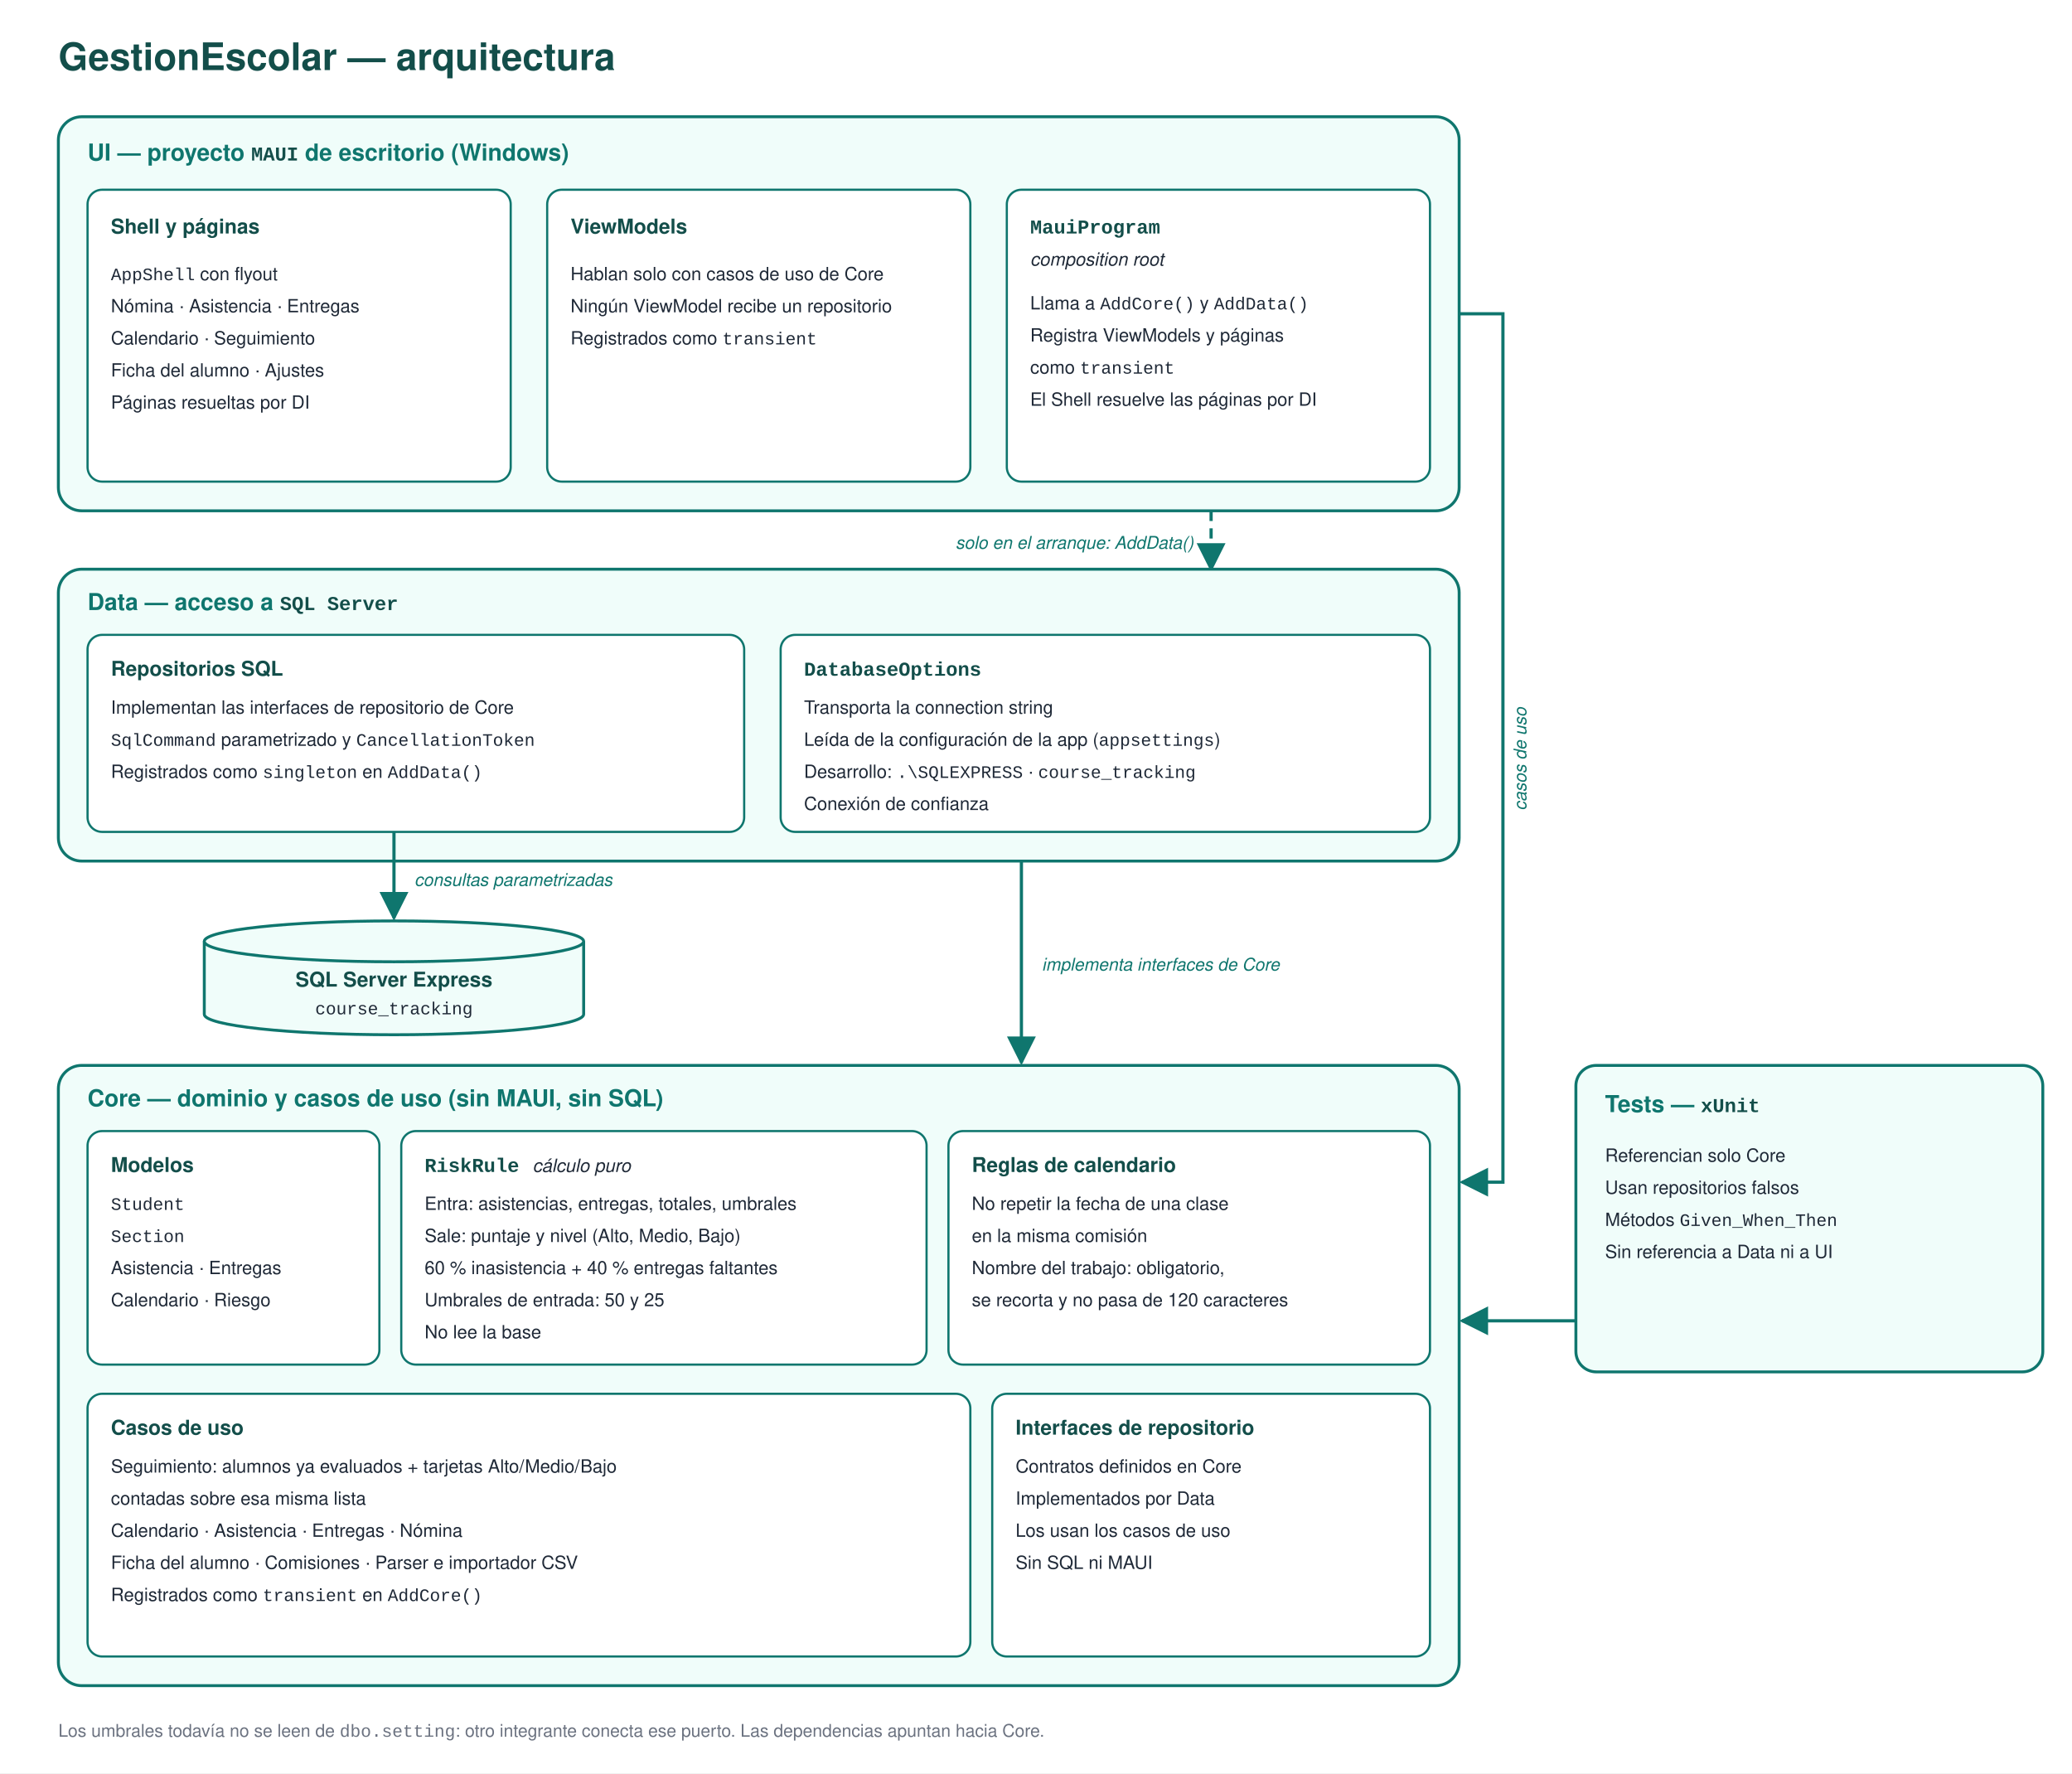
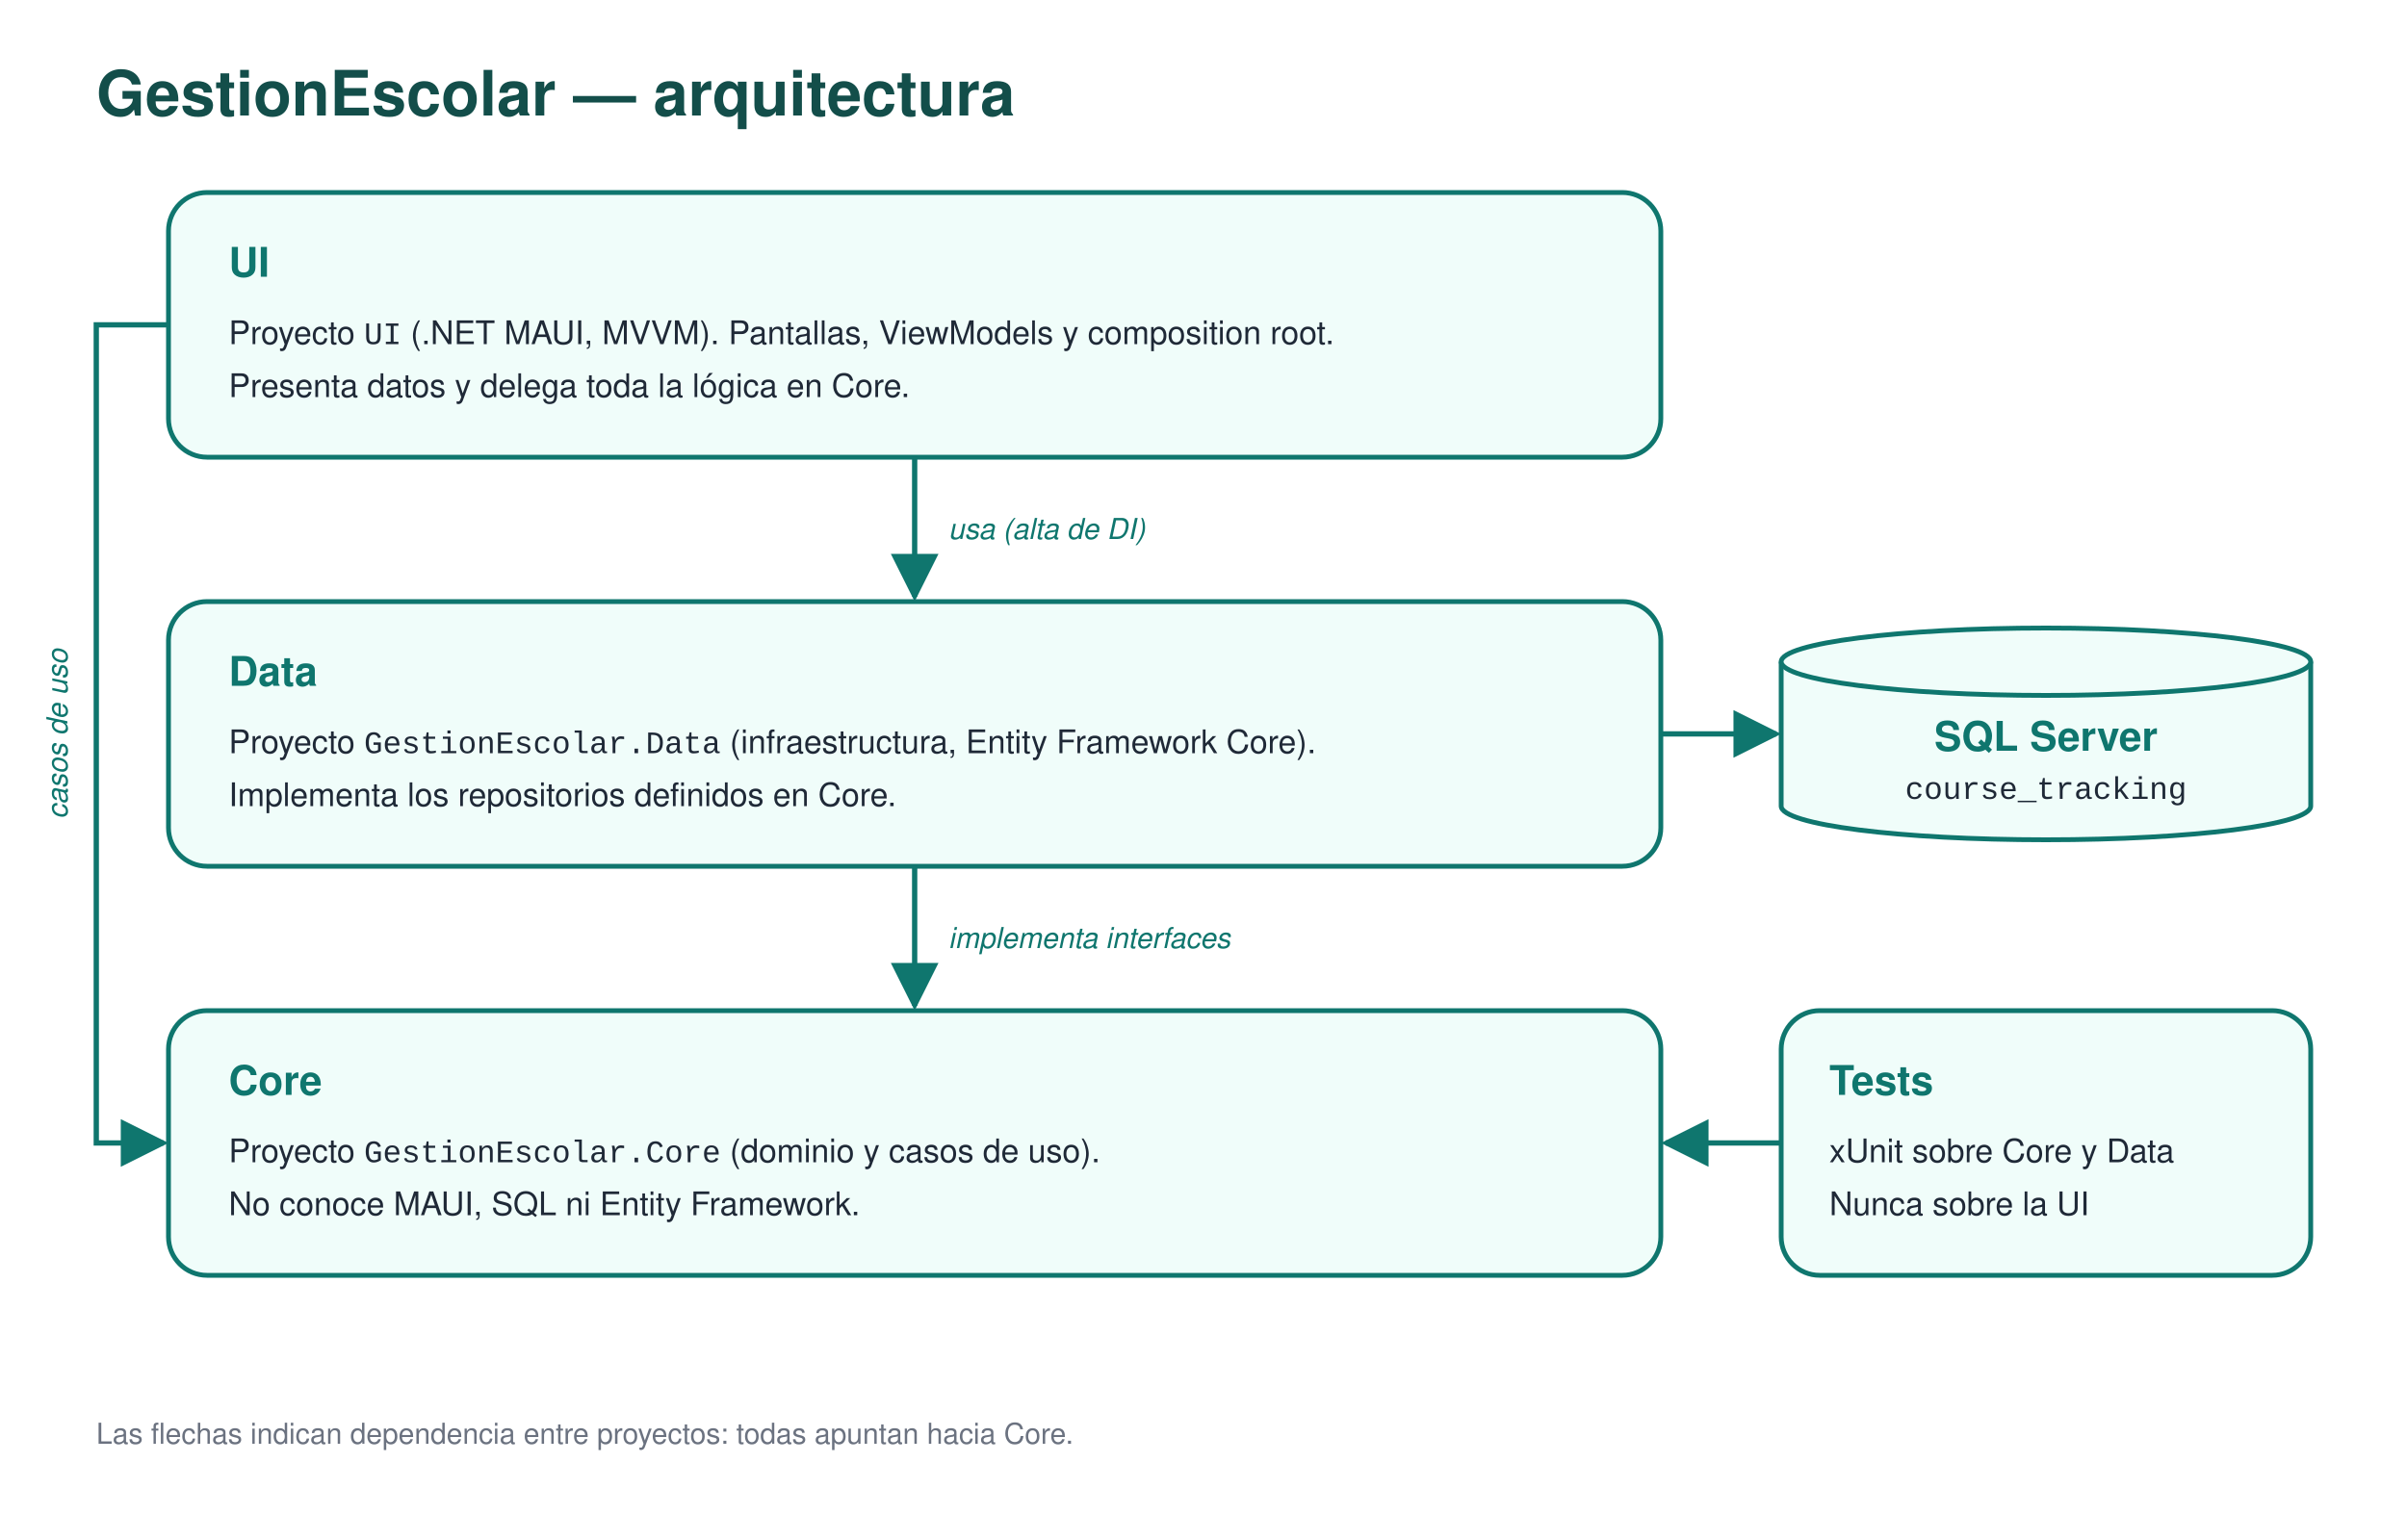
- <svg xmlns="http://www.w3.org/2000/svg" viewBox="0 0 1420 1215" width="1420" height="1215" role="img" aria-label="GestionEscolar — arquitectura">
+ <svg xmlns="http://www.w3.org/2000/svg" viewBox="0 0 1000 640" width="1000" height="640" role="img" aria-label="GestionEscolar — arquitectura">
  <defs>
    <marker id="arr" viewBox="0 0 10 10" refX="9" refY="5" markerWidth="9" markerHeight="9" orient="auto">
      <path d="M0 0 L10 5 L0 10 z" fill="#0F766E" />
    </marker>
    <style>
      text { font-family: Helvetica, Arial, sans-serif; fill: #1F2937; }
      .title { font-size: 26px; font-weight: 700; fill: #134E4A; }
-       .band { font-size: 16px; font-weight: 700; fill: #0F766E; }
-       .bt { font-size: 14px; font-weight: 700; fill: #134E4A; }
-       .l { font-size: 12.5px; }
-       .m { font-family: Consolas, "Courier New", monospace; font-size: 12px; }
-       .mb { font-family: Consolas, "Courier New", monospace; font-size: 13.5px; font-weight: 700; fill: #134E4A; }
+       .band { font-size: 17px; font-weight: 700; fill: #0F766E; }
+       .l { font-size: 13.5px; }
+       .m { font-family: Consolas, "Courier New", monospace; font-size: 13px; }
      .lbl { font-size: 12px; fill: #0F766E; font-style: italic; }
      .note { font-size: 12px; fill: #6B7280; }
-       .box { fill: #FFFFFF; stroke: #0F766E; stroke-width: 1.5; }
      .bandr { fill: #F0FDFA; stroke: #0F766E; stroke-width: 2; }
      .ar { fill: none; stroke: #0F766E; stroke-width: 2.2; marker-end: url(#arr); }
    </style>
  </defs>
-   <rect width="1420" height="1215" fill="#FFFFFF" />
+   <rect width="1000" height="640" fill="#FFFFFF" />
  <text x="40" y="48" class="title">GestionEscolar — arquitectura</text>
-   <rect x="40" y="80" width="960" height="270" rx="16" class="bandr" />
-   <text x="60" y="110" class="band">UI — proyecto <tspan class="mb">MAUI</tspan> de escritorio (Windows)</text>
-   <rect x="60" y="130" width="290" height="200" rx="10" class="box" />
-   <text x="76" y="160" class="bt">Shell y páginas</text>
-   <text x="76" y="192" class="l">
-     <tspan class="m">AppShell</tspan> con flyout</text>
-   <text x="76" y="214" class="l">Nómina · Asistencia · Entregas</text>
-   <text x="76" y="236" class="l">Calendario · Seguimiento</text>
-   <text x="76" y="258" class="l">Ficha del alumno · Ajustes</text>
-   <text x="76" y="280" class="l">Páginas resueltas por DI</text>
-   <rect x="375" y="130" width="290" height="200" rx="10" class="box" />
-   <text x="391" y="160" class="bt">ViewModels</text>
-   <text x="391" y="192" class="l">Hablan solo con casos de uso de Core</text>
-   <text x="391" y="214" class="l">Ningún ViewModel recibe un repositorio</text>
-   <text x="391" y="236" class="l">Registrados como <tspan class="m">transient</tspan>
-   </text>
-   <rect x="690" y="130" width="290" height="200" rx="10" class="box" />
-   <text x="706" y="160" class="mb">MauiProgram</text>
-   <text x="706" y="182" class="l" font-style="italic">composition root</text>
-   <text x="706" y="212" class="l">Llama a <tspan class="m">AddCore()</tspan> y <tspan class="m">AddData()</tspan>
-   </text>
-   <text x="706" y="234" class="l">Registra ViewModels y páginas</text>
-   <text x="706" y="256" class="l">como <tspan class="m">transient</tspan>
-   </text>
-   <text x="706" y="278" class="l">El Shell resuelve las páginas por DI</text>
-   <path d="M830 350 L830 390" class="ar" stroke-dasharray="7 5" />
-   <text x="818" y="376" class="lbl" text-anchor="end">solo en el arranque: AddData()</text>
-   <path d="M1000 215 L1030 215 L1030 810 L1002 810" class="ar" />
-   <text x="1046" y="520" class="lbl" transform="rotate(-90 1046 520)" text-anchor="middle">casos de uso</text>
-   <rect x="40" y="390" width="960" height="200" rx="16" class="bandr" />
-   <text x="60" y="418" class="band">Data — acceso a <tspan class="mb">SQL Server</tspan>
-   </text>
-   <rect x="60" y="435" width="450" height="135" rx="10" class="box" />
-   <text x="76" y="463" class="bt">Repositorios SQL</text>
-   <text x="76" y="489" class="l">Implementan las interfaces de repositorio de Core</text>
-   <text x="76" y="511" class="l">
-     <tspan class="m">SqlCommand</tspan> parametrizado y <tspan class="m">CancellationToken</tspan>
-   </text>
-   <text x="76" y="533" class="l">Registrados como <tspan class="m">singleton</tspan> en <tspan class="m">AddData()</tspan>
-   </text>
-   <rect x="535" y="435" width="445" height="135" rx="10" class="box" />
-   <text x="551" y="463" class="mb">DatabaseOptions</text>
-   <text x="551" y="489" class="l">Transporta la connection string</text>
-   <text x="551" y="511" class="l">Leída de la configuración de la app (<tspan class="m">appsettings</tspan>)</text>
-   <text x="551" y="533" class="l">Desarrollo: <tspan class="m">.\SQLEXPRESS</tspan> · <tspan class="m">course_tracking</tspan>
-   </text>
-   <text x="551" y="555" class="l">Conexión de confianza</text>
-   <path d="M270 570 L270 629" class="ar" />
-   <text x="284" y="607" class="lbl">consultas parametrizadas</text>
-   <path d="M140 645 L140 695 A130 14 0 0 0 400 695 L400 645" fill="#F0FDFA" stroke="#0F766E" stroke-width="2" />
-   <ellipse cx="270" cy="645" rx="130" ry="14" fill="#F0FDFA" stroke="#0F766E" stroke-width="2" />
-   <text x="270" y="676" text-anchor="middle" class="bt">SQL Server Express</text>
-   <text x="270" y="695" text-anchor="middle" class="m">course_tracking</text>
-   <path d="M700 590 L700 728" class="ar" />
-   <text x="714" y="665" class="lbl">implementa interfaces de Core</text>
-   <rect x="40" y="730" width="960" height="425" rx="16" class="bandr" />
-   <text x="60" y="758" class="band">Core — dominio y casos de uso (sin MAUI, sin SQL)</text>
-   <rect x="60" y="775" width="200" height="160" rx="10" class="box" />
-   <text x="76" y="803" class="bt">Modelos</text>
-   <text x="76" y="829" class="m">Student</text>
-   <text x="76" y="851" class="m">Section</text>
-   <text x="76" y="873" class="l">Asistencia · Entregas</text>
-   <text x="76" y="895" class="l">Calendario · Riesgo</text>
-   <rect x="275" y="775" width="360" height="160" rx="10" class="box" />
-   <text x="291" y="803" class="mb">RiskRule</text>
-   <text x="365" y="803" class="l" font-style="italic">cálculo puro</text>
-   <text x="291" y="829" class="l">Entra: asistencias, entregas, totales, umbrales</text>
-   <text x="291" y="851" class="l">Sale: puntaje y nivel (Alto, Medio, Bajo)</text>
-   <text x="291" y="873" class="l">60 % inasistencia + 40 % entregas faltantes</text>
-   <text x="291" y="895" class="l">Umbrales de entrada: 50 y 25</text>
-   <text x="291" y="917" class="l">No lee la base</text>
-   <rect x="650" y="775" width="330" height="160" rx="10" class="box" />
-   <text x="666" y="803" class="bt">Reglas de calendario</text>
-   <text x="666" y="829" class="l">No repetir la fecha de una clase</text>
-   <text x="666" y="851" class="l">en la misma comisión</text>
-   <text x="666" y="873" class="l">Nombre del trabajo: obligatorio,</text>
-   <text x="666" y="895" class="l">se recorta y no pasa de 120 caracteres</text>
-   <rect x="60" y="955" width="605" height="180" rx="10" class="box" />
-   <text x="76" y="983" class="bt">Casos de uso</text>
-   <text x="76" y="1009" class="l">Seguimiento: alumnos ya evaluados + tarjetas Alto/Medio/Bajo</text>
-   <text x="76" y="1031" class="l">contadas sobre esa misma lista</text>
-   <text x="76" y="1053" class="l">Calendario · Asistencia · Entregas · Nómina</text>
-   <text x="76" y="1075" class="l">Ficha del alumno · Comisiones · Parser e importador CSV</text>
-   <text x="76" y="1097" class="l">Registrados como <tspan class="m">transient</tspan> en <tspan class="m">AddCore()</tspan>
-   </text>
-   <rect x="680" y="955" width="300" height="180" rx="10" class="box" />
-   <text x="696" y="983" class="bt">Interfaces de repositorio</text>
-   <text x="696" y="1009" class="l">Contratos definidos en Core</text>
-   <text x="696" y="1031" class="l">Implementados por Data</text>
-   <text x="696" y="1053" class="l">Los usan los casos de uso</text>
-   <text x="696" y="1075" class="l">Sin SQL ni MAUI</text>
-   <rect x="1080" y="730" width="320" height="210" rx="14" fill="#F0FDFA" stroke="#0F766E" stroke-width="2" />
-   <text x="1100" y="762" class="band">Tests — <tspan class="mb">xUnit</tspan>
-   </text>
-   <text x="1100" y="796" class="l">Referencian solo Core</text>
-   <text x="1100" y="818" class="l">Usan repositorios falsos</text>
-   <text x="1100" y="840" class="l">Métodos <tspan class="m">Given_When_Then</tspan>
-   </text>
-   <text x="1100" y="862" class="l">Sin referencia a Data ni a UI</text>
-   <path d="M1080 905 L1002 905" class="ar" />
-   <text x="1040" y="925" class="lbl" text-anchor="middle" />
-   <text x="40" y="1190" class="note">Los umbrales todavía no se leen de <tspan class="m">dbo.setting</tspan>: otro integrante conecta ese puerto. Las dependencias apuntan hacia Core.</text>
+   <rect x="70" y="80" width="620" height="110" rx="16" class="bandr" />
+   <text x="95" y="115" class="band">UI</text>
+   <text x="95" y="143" class="l">Proyecto <tspan class="m">UI</tspan> (.NET MAUI, MVVM). Pantallas, ViewModels y composition root.</text>
+   <text x="95" y="165" class="l">Presenta datos y delega toda la lógica en Core.</text>
+   <rect x="70" y="250" width="620" height="110" rx="16" class="bandr" />
+   <text x="95" y="285" class="band">Data</text>
+   <text x="95" y="313" class="l">Proyecto <tspan class="m">GestionEscolar.Data</tspan> (infraestructura, Entity Framework Core).</text>
+   <text x="95" y="335" class="l">Implementa los repositorios definidos en Core.</text>
+   <rect x="70" y="420" width="620" height="110" rx="16" class="bandr" />
+   <text x="95" y="455" class="band">Core</text>
+   <text x="95" y="483" class="l">Proyecto <tspan class="m">GestionEscolar.Core</tspan> (dominio y casos de uso).</text>
+   <text x="95" y="505" class="l">No conoce MAUI, SQL ni Entity Framework.</text>
+   <path d="M740 275 L740 335 A110 14 0 0 0 960 335 L960 275" fill="#F0FDFA" stroke="#0F766E" stroke-width="2" />
+   <ellipse cx="850" cy="275" rx="110" ry="14" fill="#F0FDFA" stroke="#0F766E" stroke-width="2" />
+   <text x="850" y="312" text-anchor="middle" class="band">SQL Server</text>
+   <text x="850" y="332" text-anchor="middle" class="m">course_tracking</text>
+   <rect x="740" y="420" width="220" height="110" rx="16" class="bandr" />
+   <text x="760" y="455" class="band">Tests</text>
+   <text x="760" y="483" class="l">xUnit sobre Core y Data</text>
+   <text x="760" y="505" class="l">Nunca sobre la UI</text>
+   <path d="M380 190 L380 248" class="ar" />
+   <text x="394" y="224" class="lbl">usa (alta de DI)</text>
+   <path d="M380 360 L380 418" class="ar" />
+   <text x="394" y="394" class="lbl">implementa interfaces</text>
+   <path d="M70 135 L40 135 L40 475 L68 475" class="ar" />
+   <text x="28" y="305" class="lbl" transform="rotate(-90 28 305)" text-anchor="middle">casos de uso</text>
+   <path d="M690 305 L738 305" class="ar" />
+   <path d="M740 475 L692 475" class="ar" />
+   <text x="40" y="600" class="note">Las flechas indican dependencia entre proyectos: todas apuntan hacia Core.</text>
</svg>
